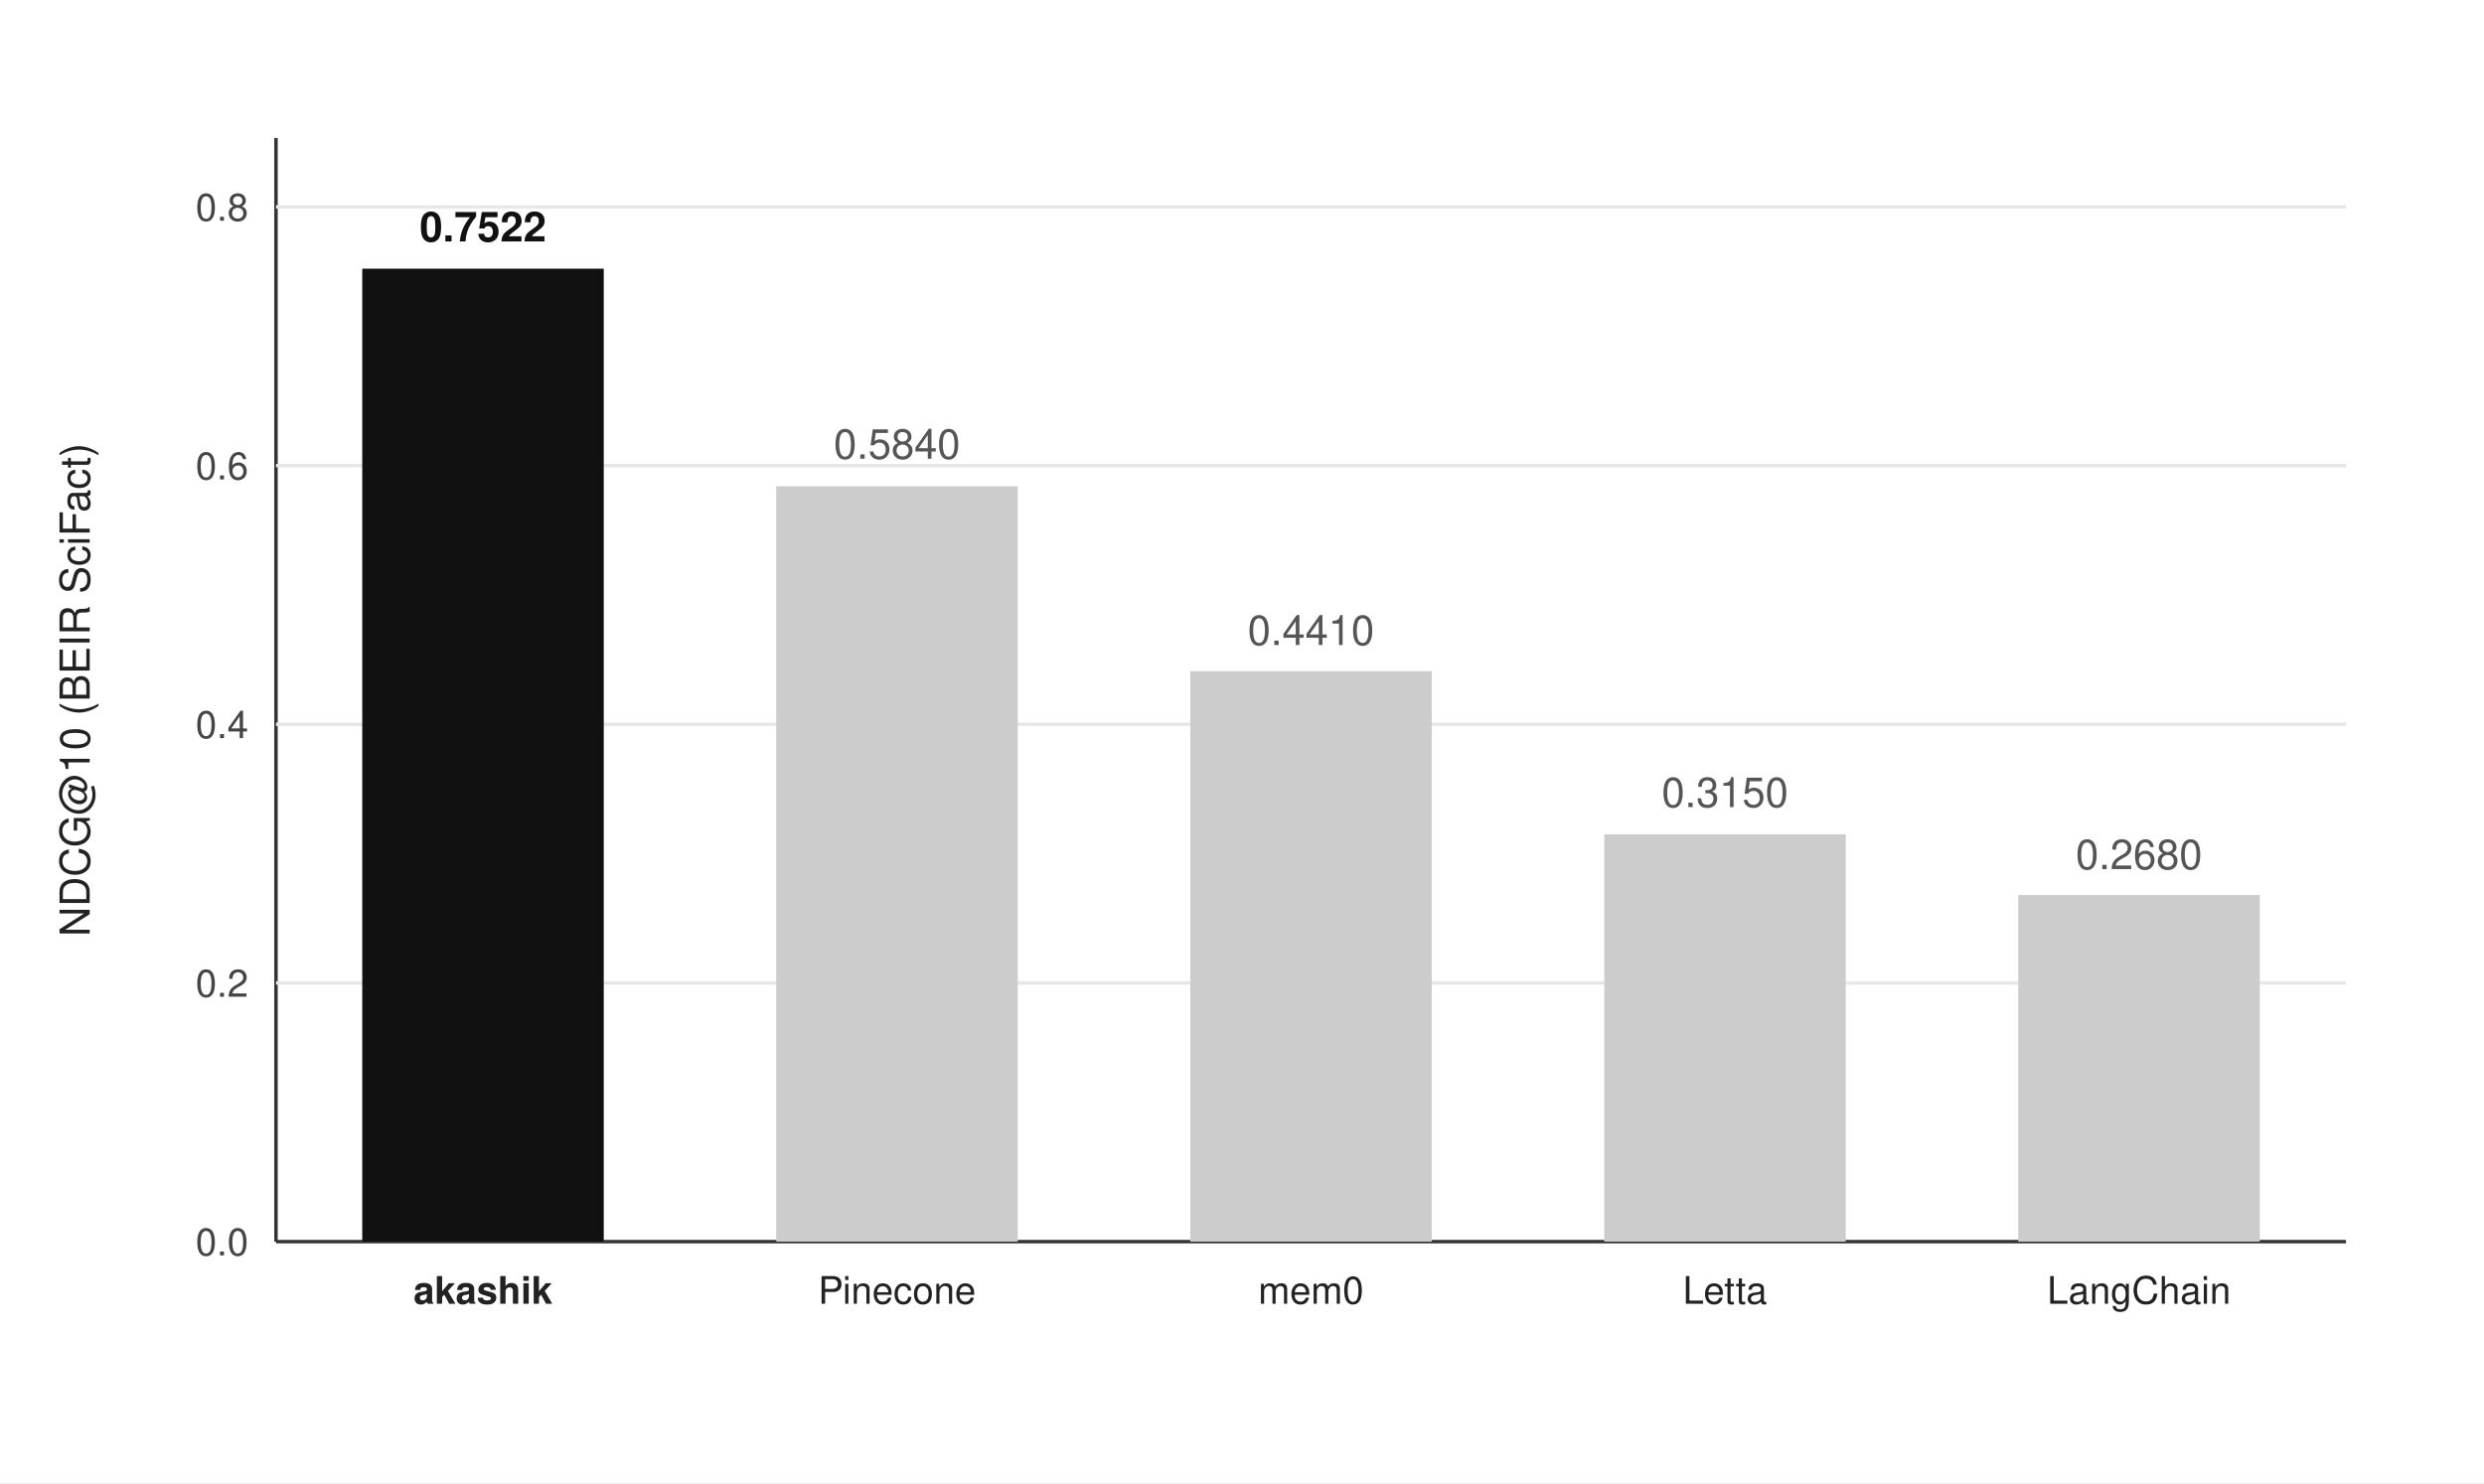
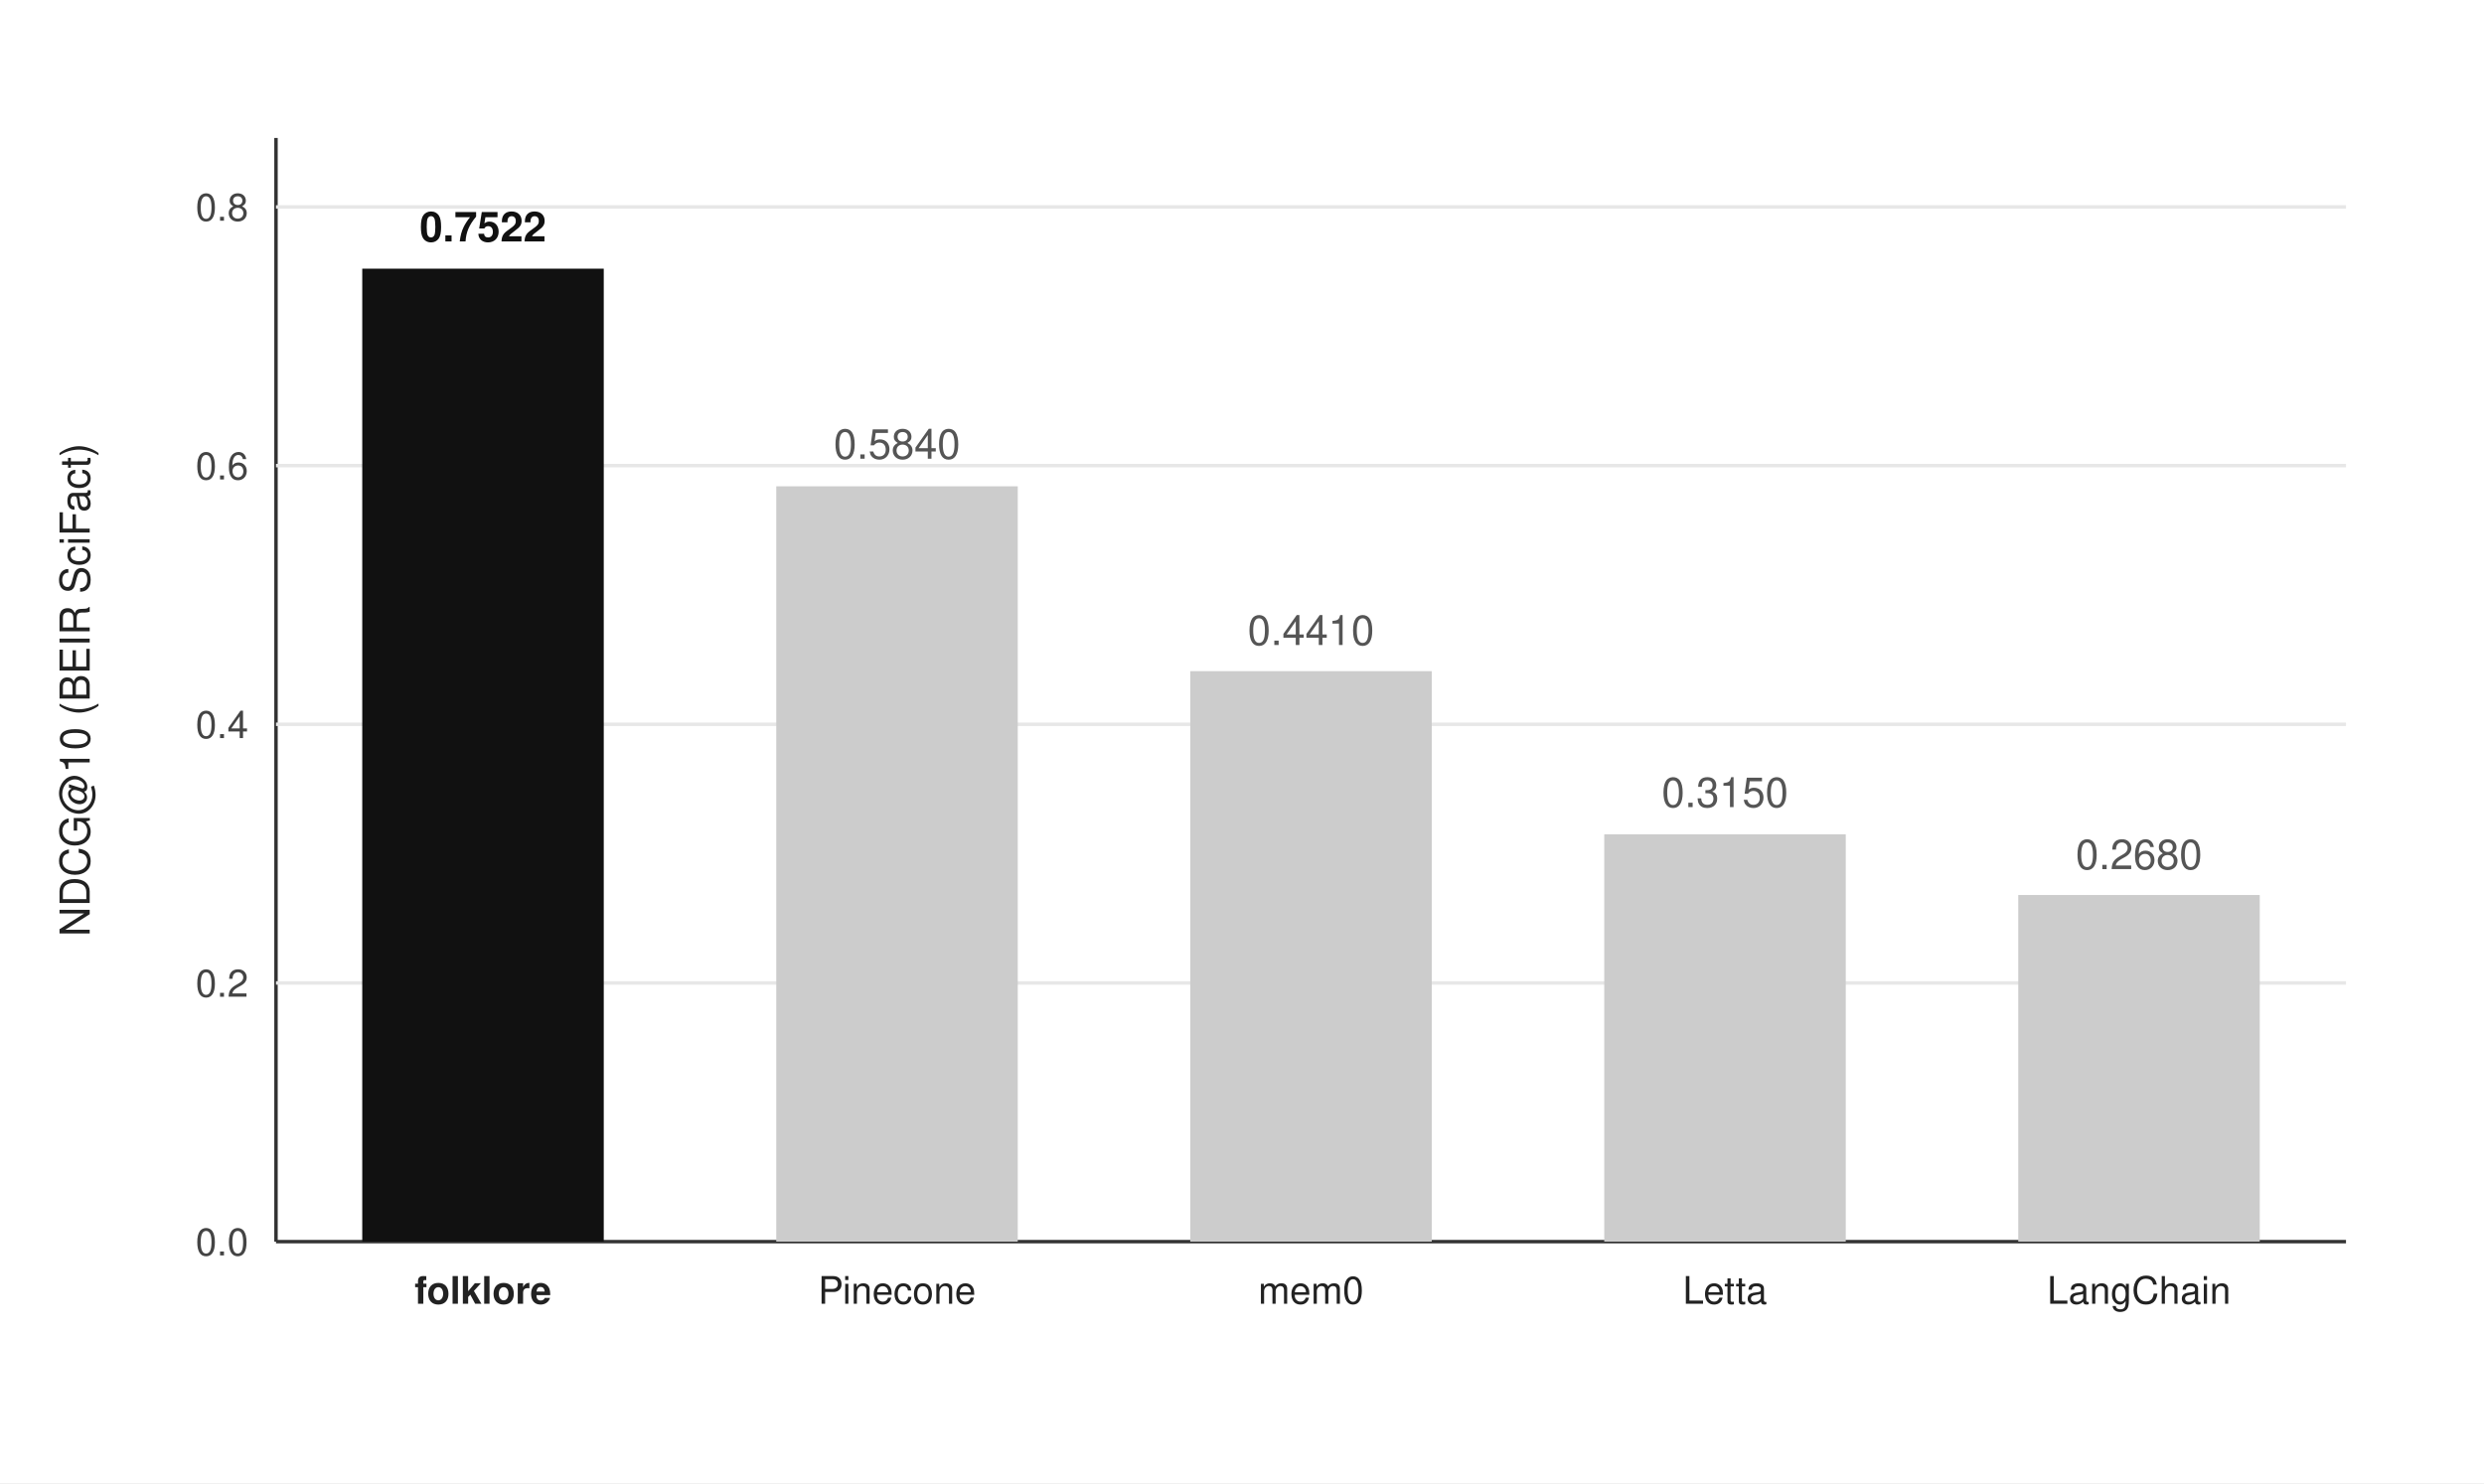
<svg xmlns="http://www.w3.org/2000/svg" viewBox="0 0 720 430" font-family="Helvetica, Arial, sans-serif">
  <rect width="720" height="430" fill="#ffffff" />
  <line x1="80" y1="40" x2="80" y2="360" stroke="#333" stroke-width="1" />
  <line x1="80" y1="360" x2="680" y2="360" stroke="#333" stroke-width="1" />
  <g stroke="#e7e7e7" stroke-width="1">
    <line x1="80" y1="285" x2="680" y2="285" />
    <line x1="80" y1="210" x2="680" y2="210" />
    <line x1="80" y1="135" x2="680" y2="135" />
    <line x1="80" y1="60" x2="680" y2="60" />
  </g>
  <g fill="#444" font-size="11" text-anchor="end">
    <text x="72" y="364">0.0</text>
    <text x="72" y="289">0.2</text>
    <text x="72" y="214">0.4</text>
    <text x="72" y="139">0.6</text>
    <text x="72" y="64">0.8</text>
  </g>
  <rect x="105" y="77.9" width="70" height="282.1" fill="#111111" />
  <rect x="225" y="141" width="70" height="219" fill="#cccccc" />
  <rect x="345" y="194.6" width="70" height="165.4" fill="#cccccc" />
  <rect x="465" y="241.9" width="70" height="118.1" fill="#cccccc" />
  <rect x="585" y="259.5" width="70" height="100.5" fill="#cccccc" />
  <g font-size="12" text-anchor="middle">
    <text x="140" y="70" fill="#111111" font-weight="bold">0.7522</text>
    <text x="260" y="133" fill="#555">0.5840</text>
    <text x="380" y="187" fill="#555">0.4410</text>
    <text x="500" y="234" fill="#555">0.3150</text>
    <text x="620" y="252" fill="#555">0.2680</text>
  </g>
  <g font-size="11" fill="#222" text-anchor="middle">
-     <text x="140" y="378" font-weight="bold">akashik</text>
+     <text x="140" y="378" font-weight="bold">folklore</text>
    <text x="260" y="378">Pinecone</text>
    <text x="380" y="378">mem0</text>
    <text x="500" y="378">Letta</text>
    <text x="620" y="378">LangChain</text>
  </g>
  <text x="26" y="200" fill="#222" font-size="12" text-anchor="middle" transform="rotate(-90 26 200)">NDCG@10 (BEIR SciFact)</text>
</svg>
